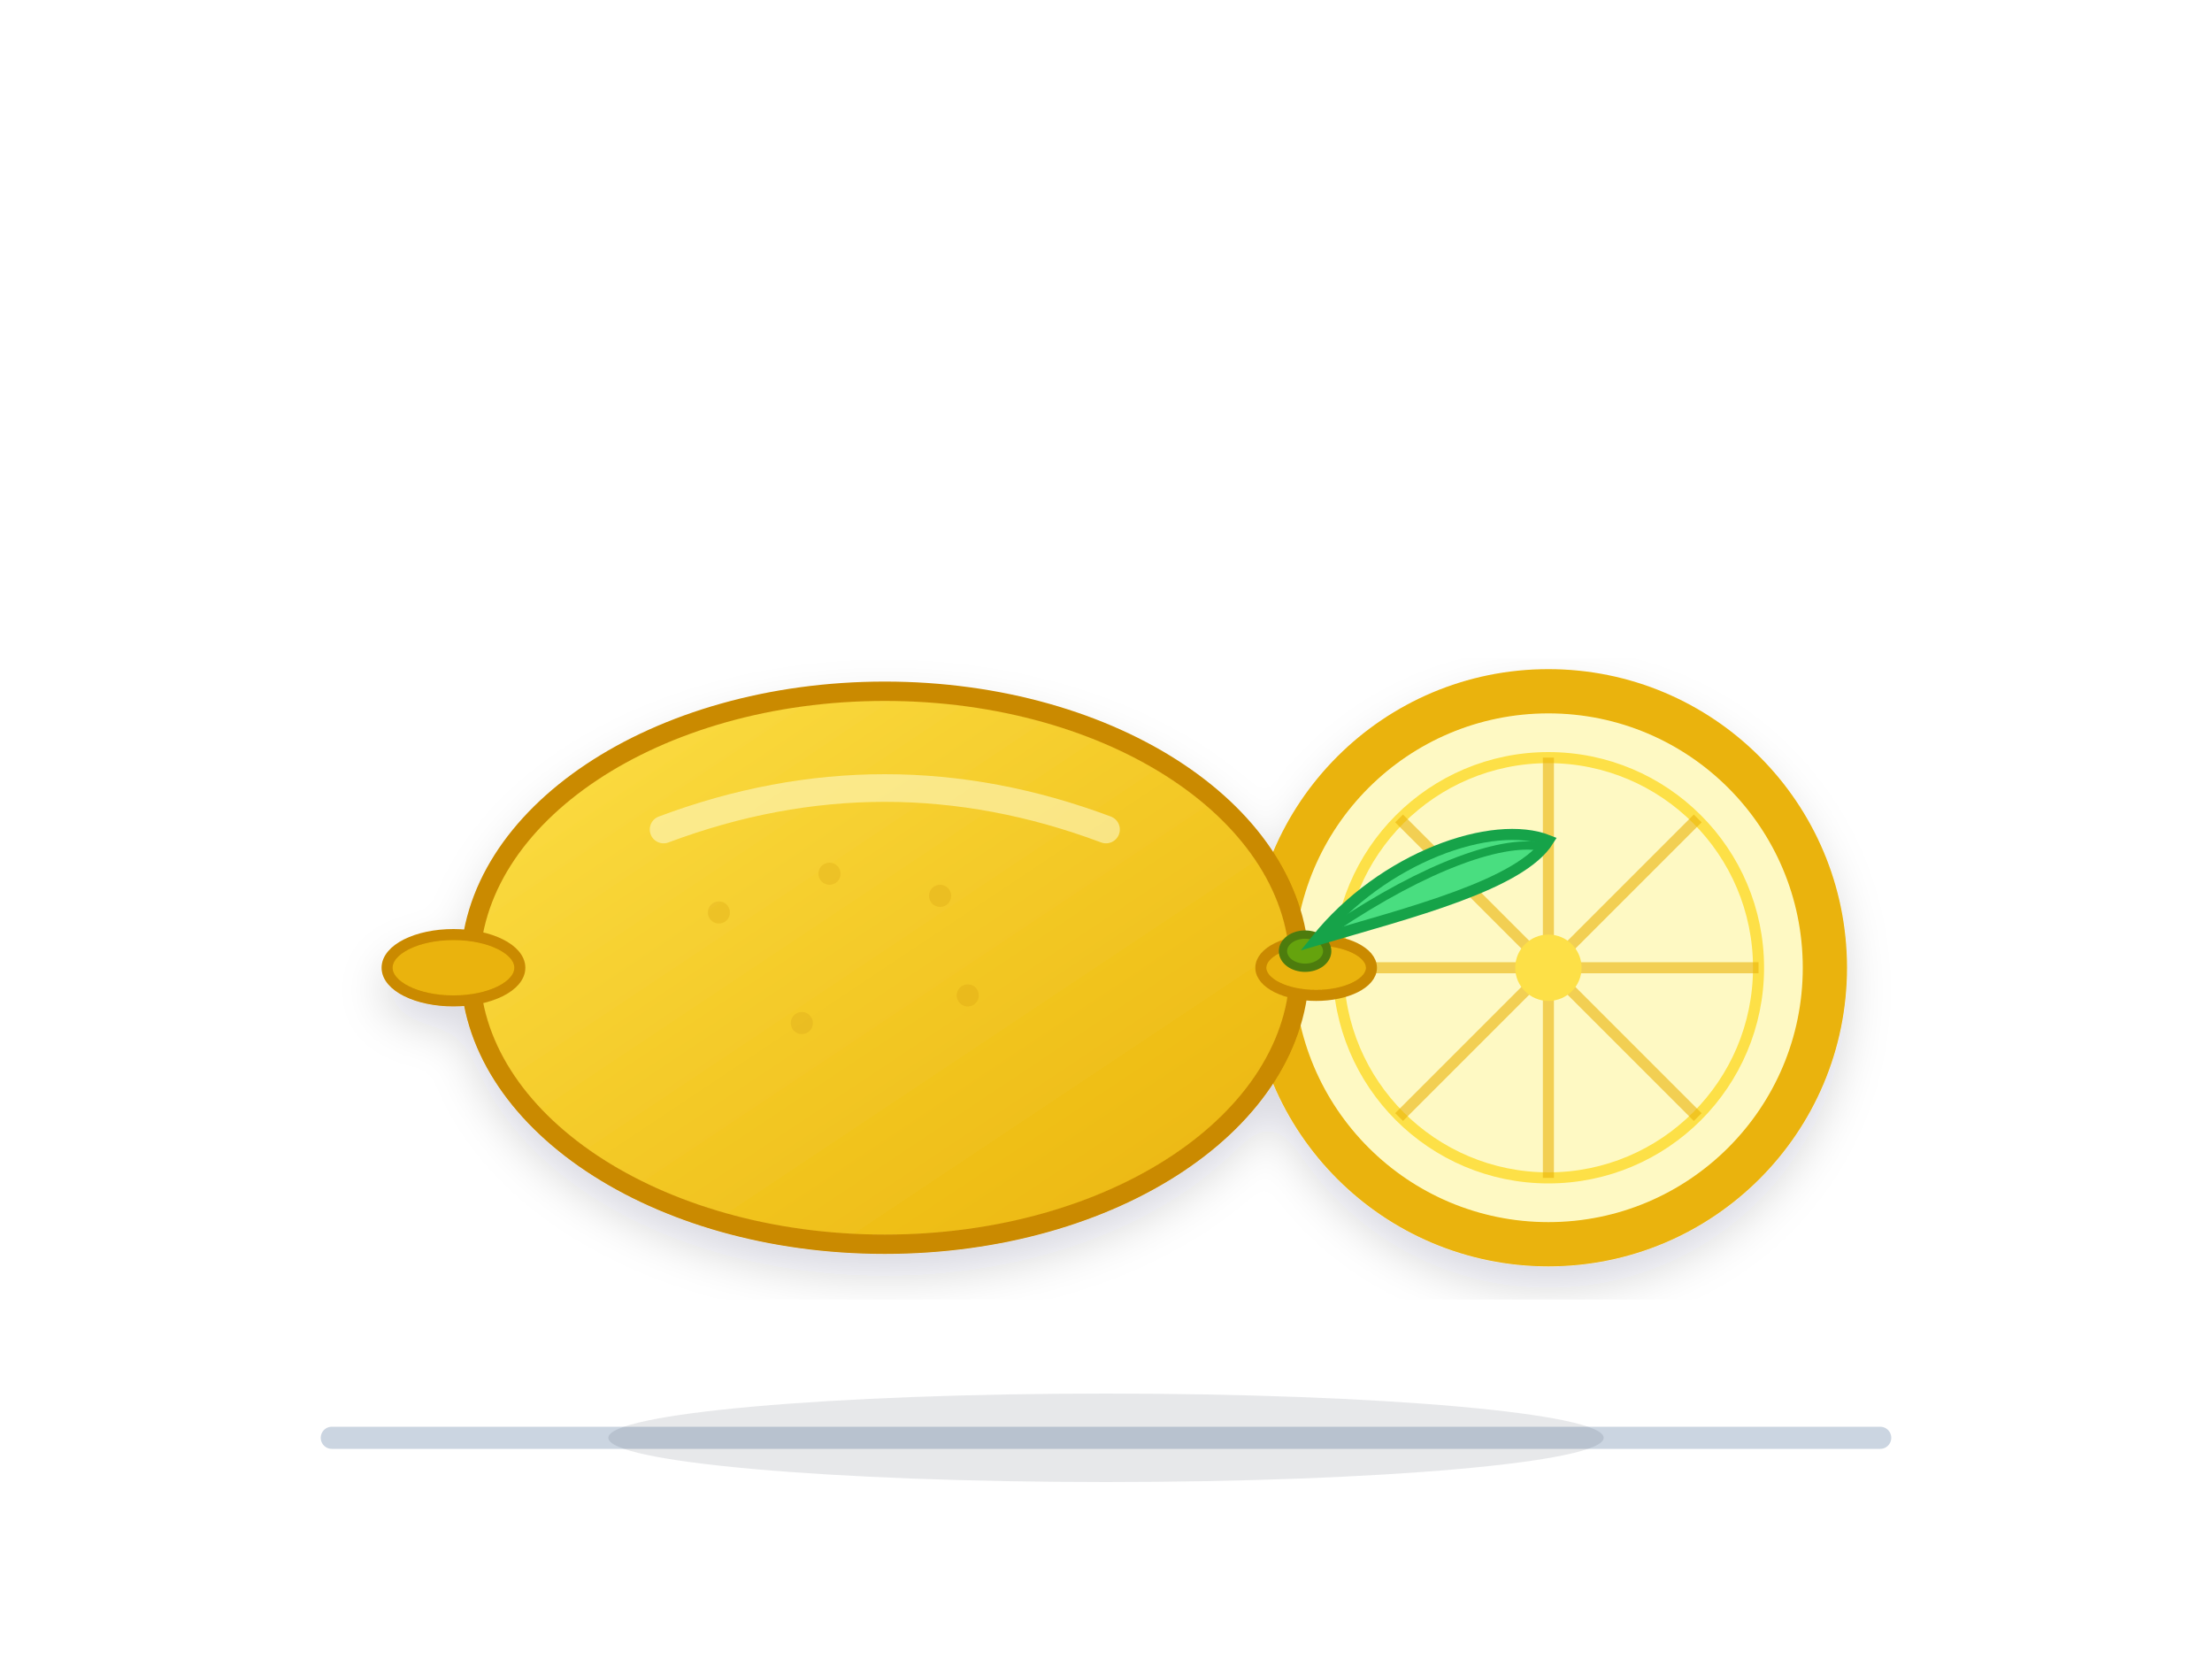
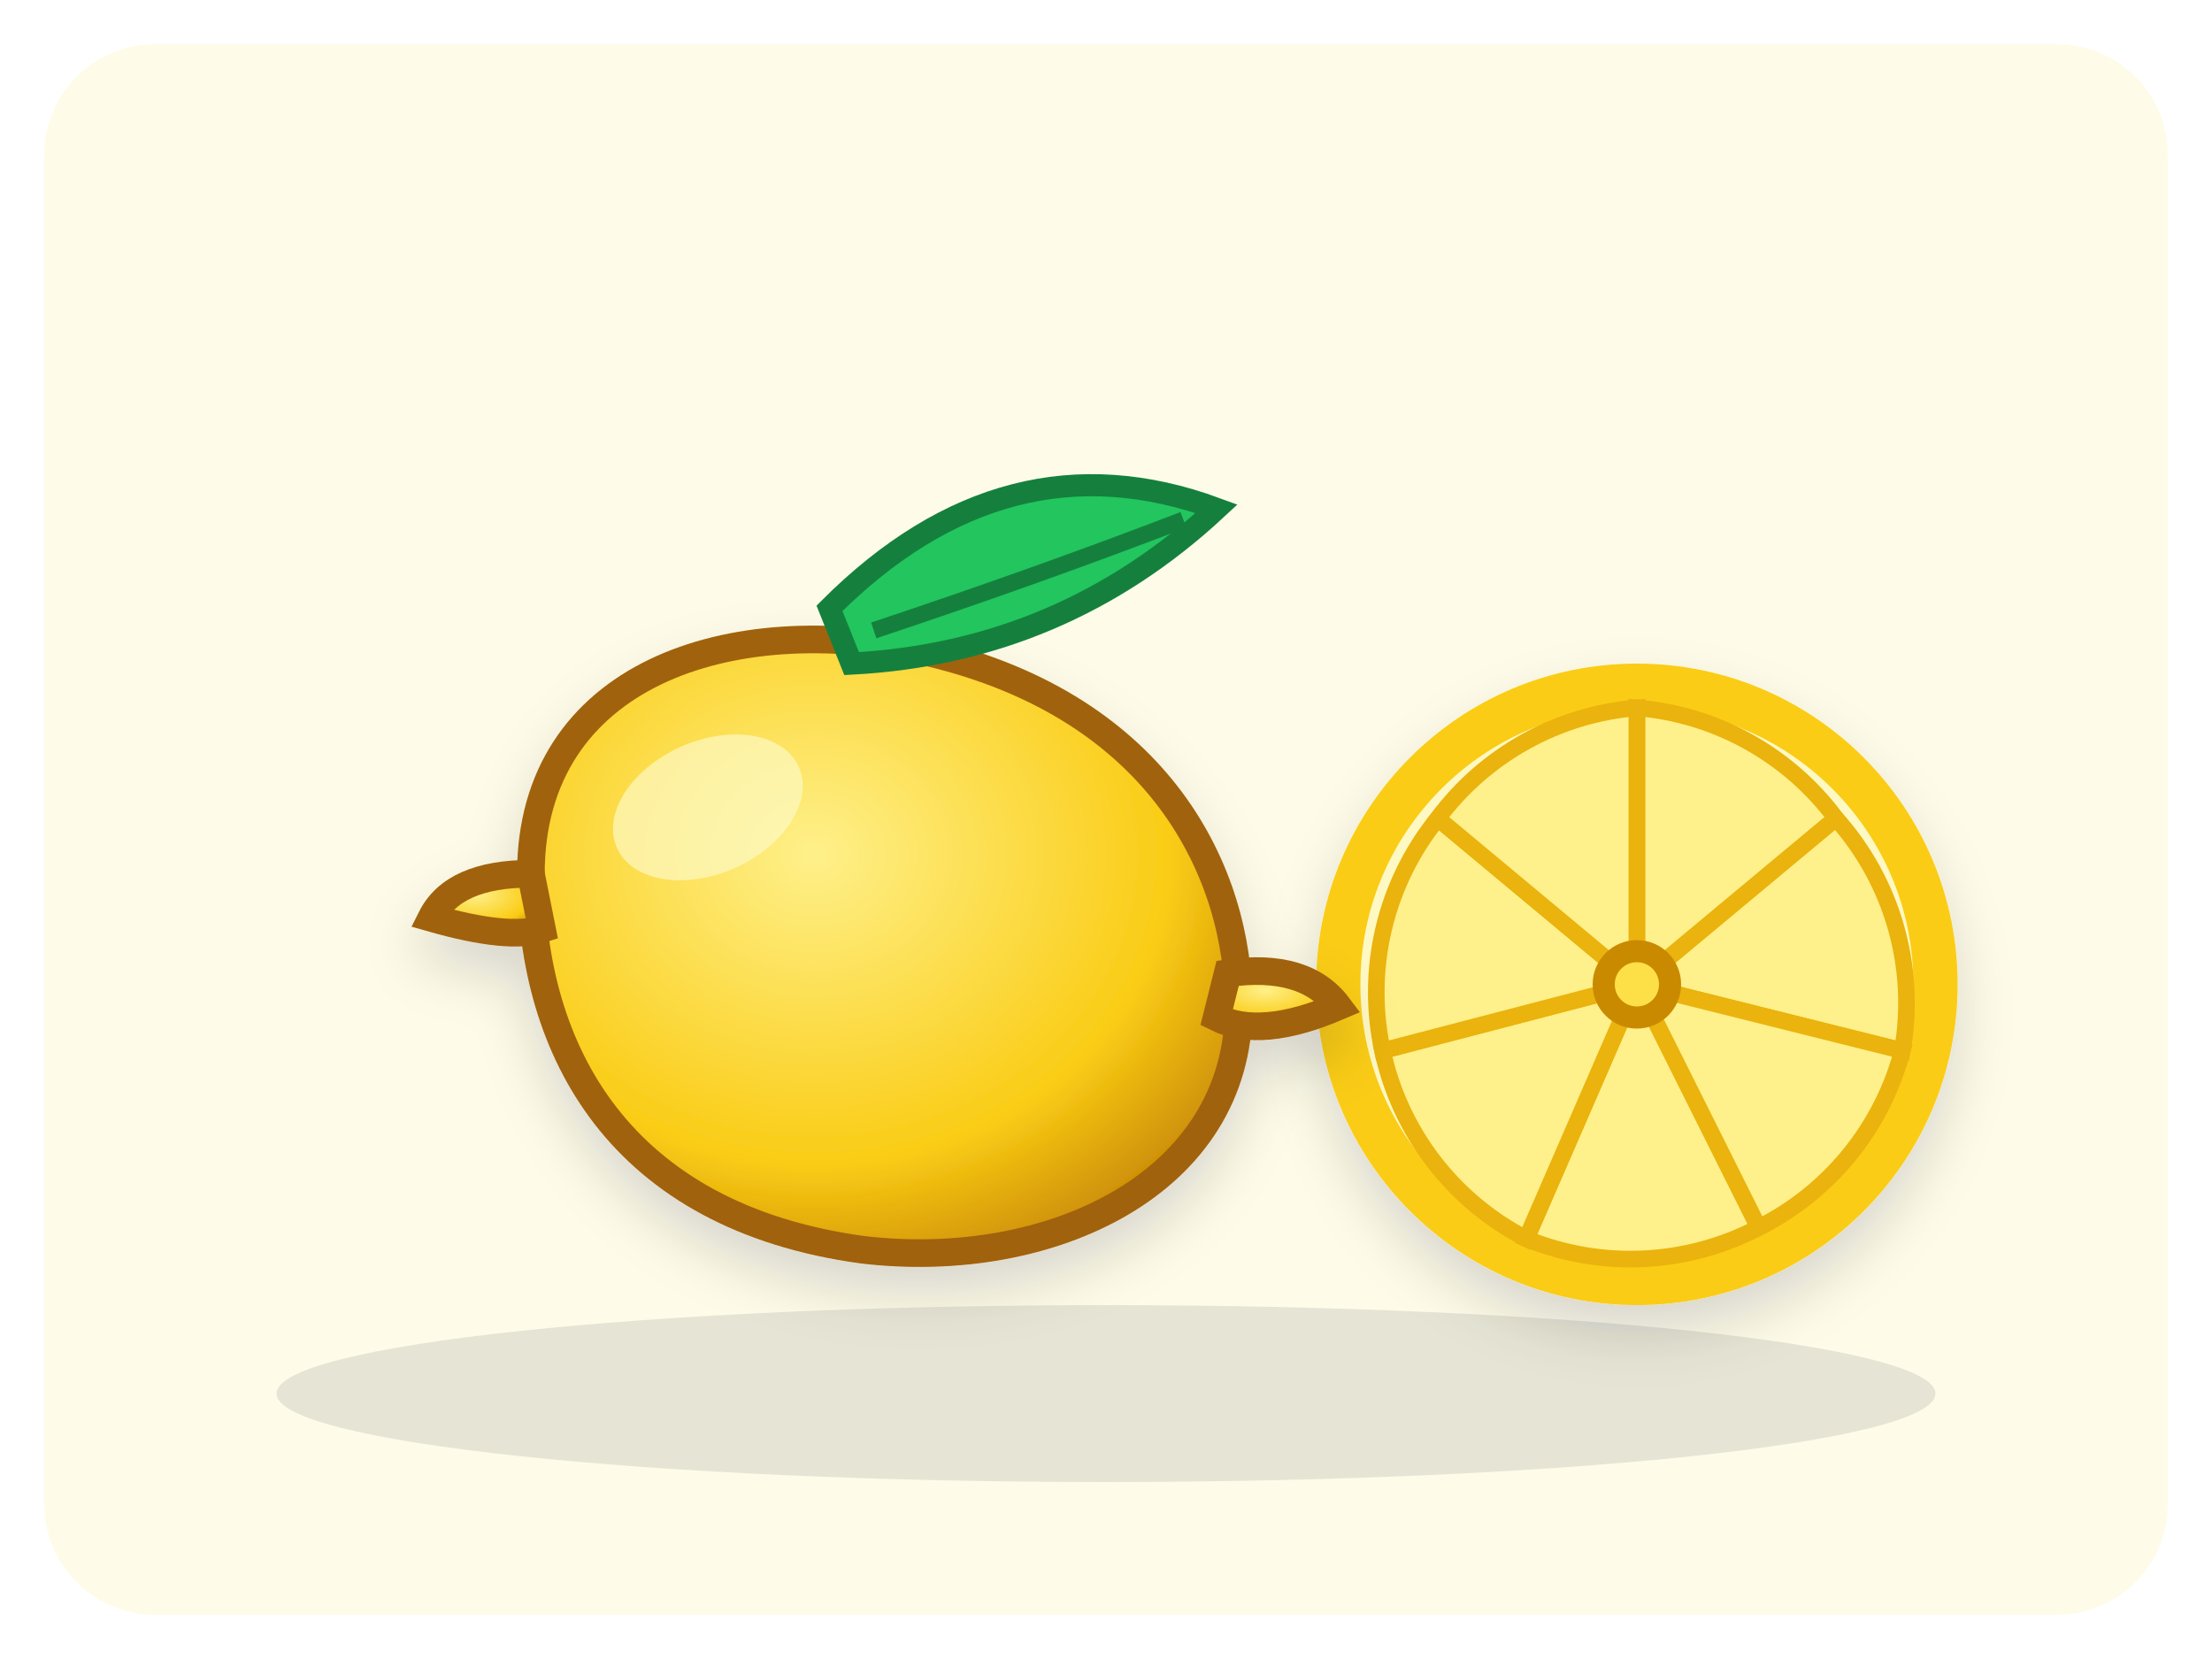
- <svg xmlns="http://www.w3.org/2000/svg" viewBox="0 0 400 300" role="img" aria-labelledby="title-lemon desc-lemon">
+ <svg xmlns="http://www.w3.org/2000/svg" viewBox="0 0 400 300" role="img" aria-labelledby="t-lemon d-lemon">
  <defs>
-     <linearGradient id="lemon-yellow" x1="0%" y1="0%" x2="100%" y2="100%">
-       <stop offset="0%" stop-color="#fde047" />
-       <stop offset="100%" stop-color="#eab308" />
-     </linearGradient>
-     <filter id="soft-shadow" x="-10%" y="-10%" width="120%" height="120%">
-       <feDropShadow dx="0" dy="4" stdDeviation="4" flood-color="#0f172a" flood-opacity="0.15" />
+     <radialGradient id="lm-body" cx="40%" cy="35%" r="72%">
+       <stop offset="0%" stop-color="#fef08a" />
+       <stop offset="70%" stop-color="#facc15" />
+       <stop offset="100%" stop-color="#ca8a04" />
+     </radialGradient>
+     <filter id="lm-sh" x="-20%" y="-20%" width="140%" height="140%">
+       <feDropShadow dx="0" dy="5" stdDeviation="5" flood-color="#0f172a" flood-opacity="0.15" />
    </filter>
  </defs>
-   <line x1="60" y1="260" x2="340" y2="260" stroke="#cbd5e1" stroke-width="4" stroke-linecap="round" />
-   <ellipse cx="200" cy="260" rx="90" ry="8" fill="#0f172a" opacity="0.1" />
-   <g id="lemon-figure" filter="url(#soft-shadow)">
-     <circle cx="280" cy="175" r="50" fill="#fef9c3" stroke="#d97706" stroke-width="3" />
-     <circle cx="280" cy="175" r="50" fill="none" stroke="#eab308" stroke-width="8" />
-     <circle cx="280" cy="175" r="38" fill="#fef9c3" stroke="#fde047" stroke-width="2" />
-     <line x1="280" y1="137" x2="280" y2="213" stroke="#eab308" stroke-width="2" opacity="0.6" />
-     <line x1="242" y1="175" x2="318" y2="175" stroke="#eab308" stroke-width="2" opacity="0.6" />
-     <line x1="253" y1="148" x2="307" y2="202" stroke="#eab308" stroke-width="2" opacity="0.6" />
-     <line x1="253" y1="202" x2="307" y2="148" stroke="#eab308" stroke-width="2" opacity="0.6" />
-     <circle cx="280" cy="175" r="6" fill="#fde047" />
-     <ellipse cx="160" cy="175" rx="75" ry="50" fill="url(#lemon-yellow)" stroke="#ca8a04" stroke-width="3.5" />
-     <ellipse cx="82" cy="175" rx="12" ry="6" fill="#eab308" stroke="#ca8a04" stroke-width="2" />
-     <ellipse cx="238" cy="175" rx="10" ry="5" fill="#eab308" stroke="#ca8a04" stroke-width="2" />
-     <path d="M120 150 Q160 135 200 150" fill="none" stroke="#fef9c3" stroke-width="5" stroke-linecap="round" opacity="0.6" />
-     <circle cx="130" cy="165" r="2" fill="#ca8a04" opacity="0.2" />
-     <circle cx="150" cy="158" r="2" fill="#ca8a04" opacity="0.2" />
-     <circle cx="170" cy="162" r="2" fill="#ca8a04" opacity="0.2" />
-     <circle cx="145" cy="185" r="2" fill="#ca8a04" opacity="0.2" />
-     <circle cx="175" cy="180" r="2" fill="#ca8a04" opacity="0.2" />
-     <ellipse cx="236" cy="172" rx="4" ry="3" fill="#65a30d" stroke="#4d7c0f" stroke-width="1.5" />
-     <path d="M238 170 C250 155 270 148 280 152 C275 160 255 165 238 170 Z" fill="#4ade80" stroke="#16a34a" stroke-width="2" />
-     <path d="M238 170 C255 158 270 152 278 153" fill="none" stroke="#16a34a" stroke-width="1.5" stroke-linecap="round" />
+   <rect x="8" y="8" width="384" height="284" rx="20" fill="#fefce8" />
+   <ellipse cx="200" cy="252" rx="150" ry="16" fill="#0f172a" opacity="0.1" />
+   <g filter="url(#lm-sh)" stroke="#ca8a04" stroke-width="4">
+     <circle cx="296" cy="178" r="54" fill="#fef9c3" />
+     <circle cx="296" cy="178" r="54" fill="none" stroke="#facc15" stroke-width="8" />
+     <g stroke="#eab308" stroke-width="3" fill="#fef08a">
+       <path d="M296 178 L296 128 A50 50 0 0 1 332 148 Z" />
+       <path d="M296 178 L332 148 A50 50 0 0 1 344 190 Z" />
+       <path d="M296 178 L344 190 A50 50 0 0 1 318 222 Z" />
+       <path d="M296 178 L318 222 A50 50 0 0 1 276 224 Z" />
+       <path d="M296 178 L276 224 A50 50 0 0 1 250 190 Z" />
+       <path d="M296 178 L250 190 A50 50 0 0 1 260 148 Z" />
+       <path d="M296 178 L260 148 A50 50 0 0 1 296 128 Z" />
+     </g>
+     <circle cx="296" cy="178" r="6" fill="#fde047" />
  </g>
+   <g filter="url(#lm-sh)" stroke="#a16207" stroke-width="5">
+     <path d="M96 158              C96 122 132 110 168 118              C210 128 224 158 224 182              C224 214 190 230 156 226              C112 220 96 190 96 158 Z" fill="url(#lm-body)" />
+     <path d="M96 158 q-14 0 -18 8 q14 4 20 2 Z" fill="url(#lm-body)" />
+     <path d="M222 176 q14 -2 20 6 q-14 6 -22 2 Z" fill="url(#lm-body)" />
+     <ellipse cx="128" cy="146" rx="18" ry="12" fill="#fef9c3" opacity="0.7" stroke="none" transform="rotate(-24 128 146)" />
+   </g>
+   <path d="M150 110 Q182 78 220 92 Q192 118 154 120 Z" fill="#22c55e" stroke="#15803d" stroke-width="4" />
+   <path d="M158 114 Q188 104 214 94" fill="none" stroke="#15803d" stroke-width="3" />
</svg>
